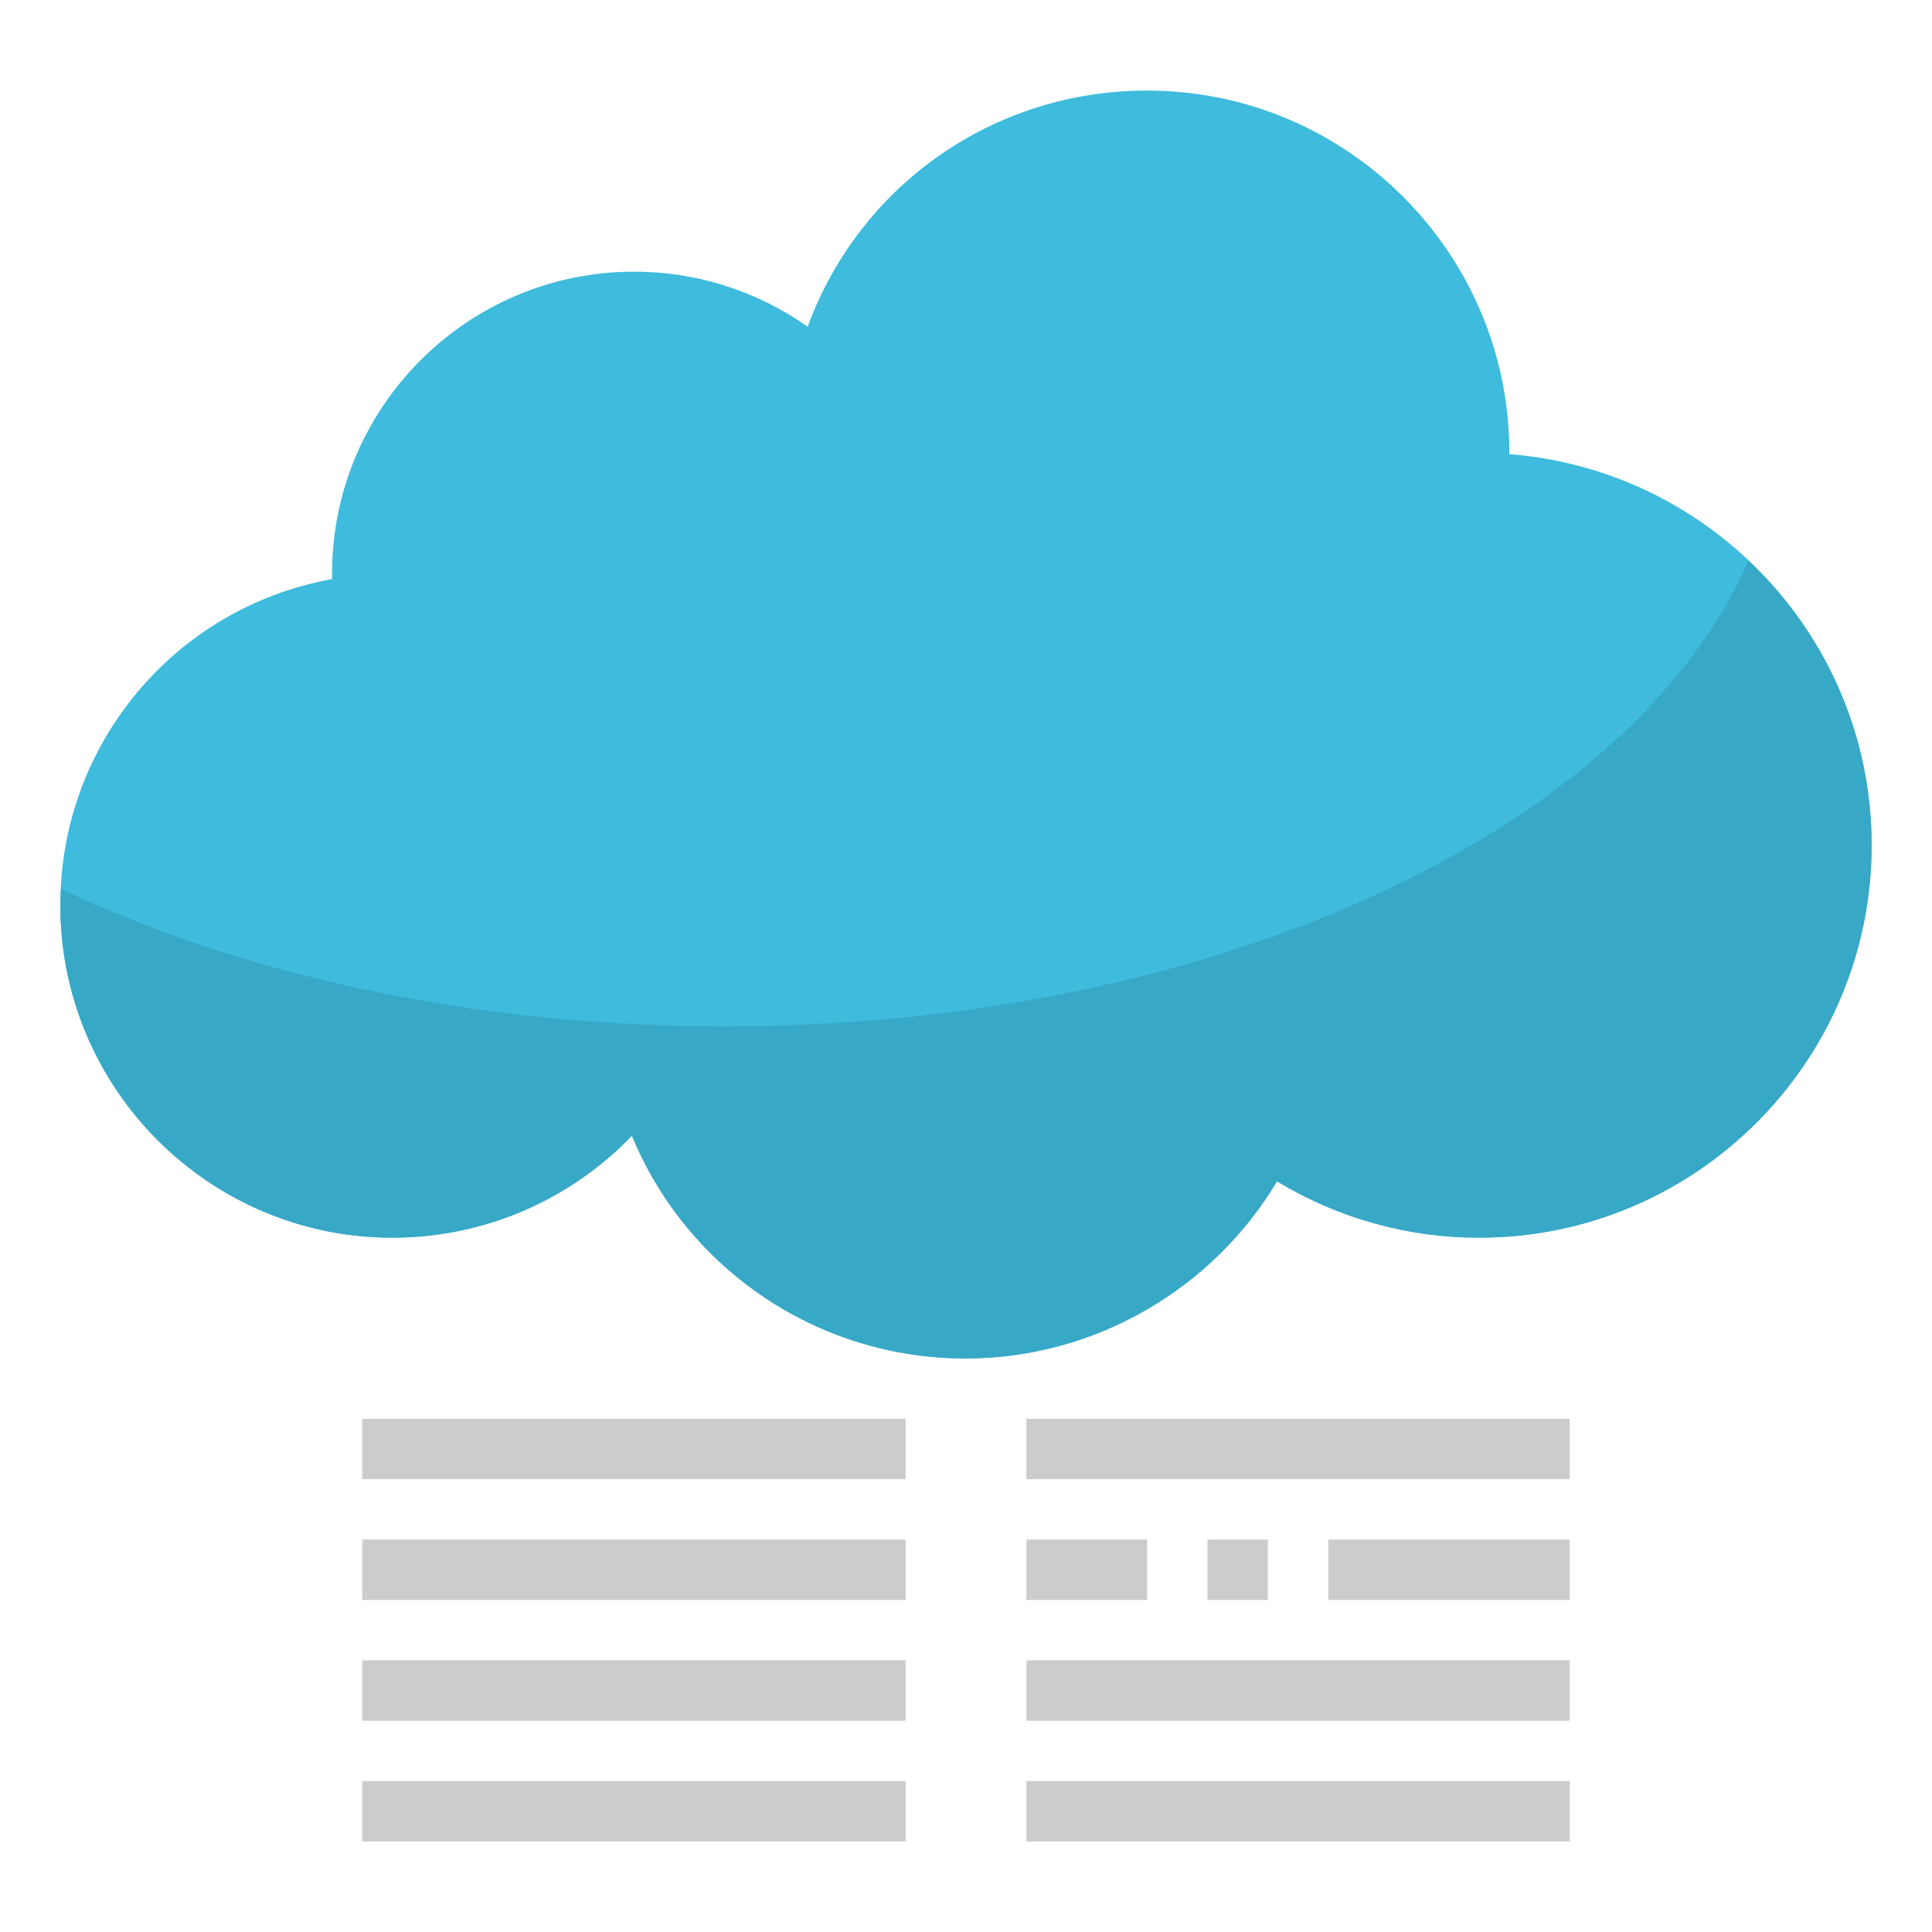
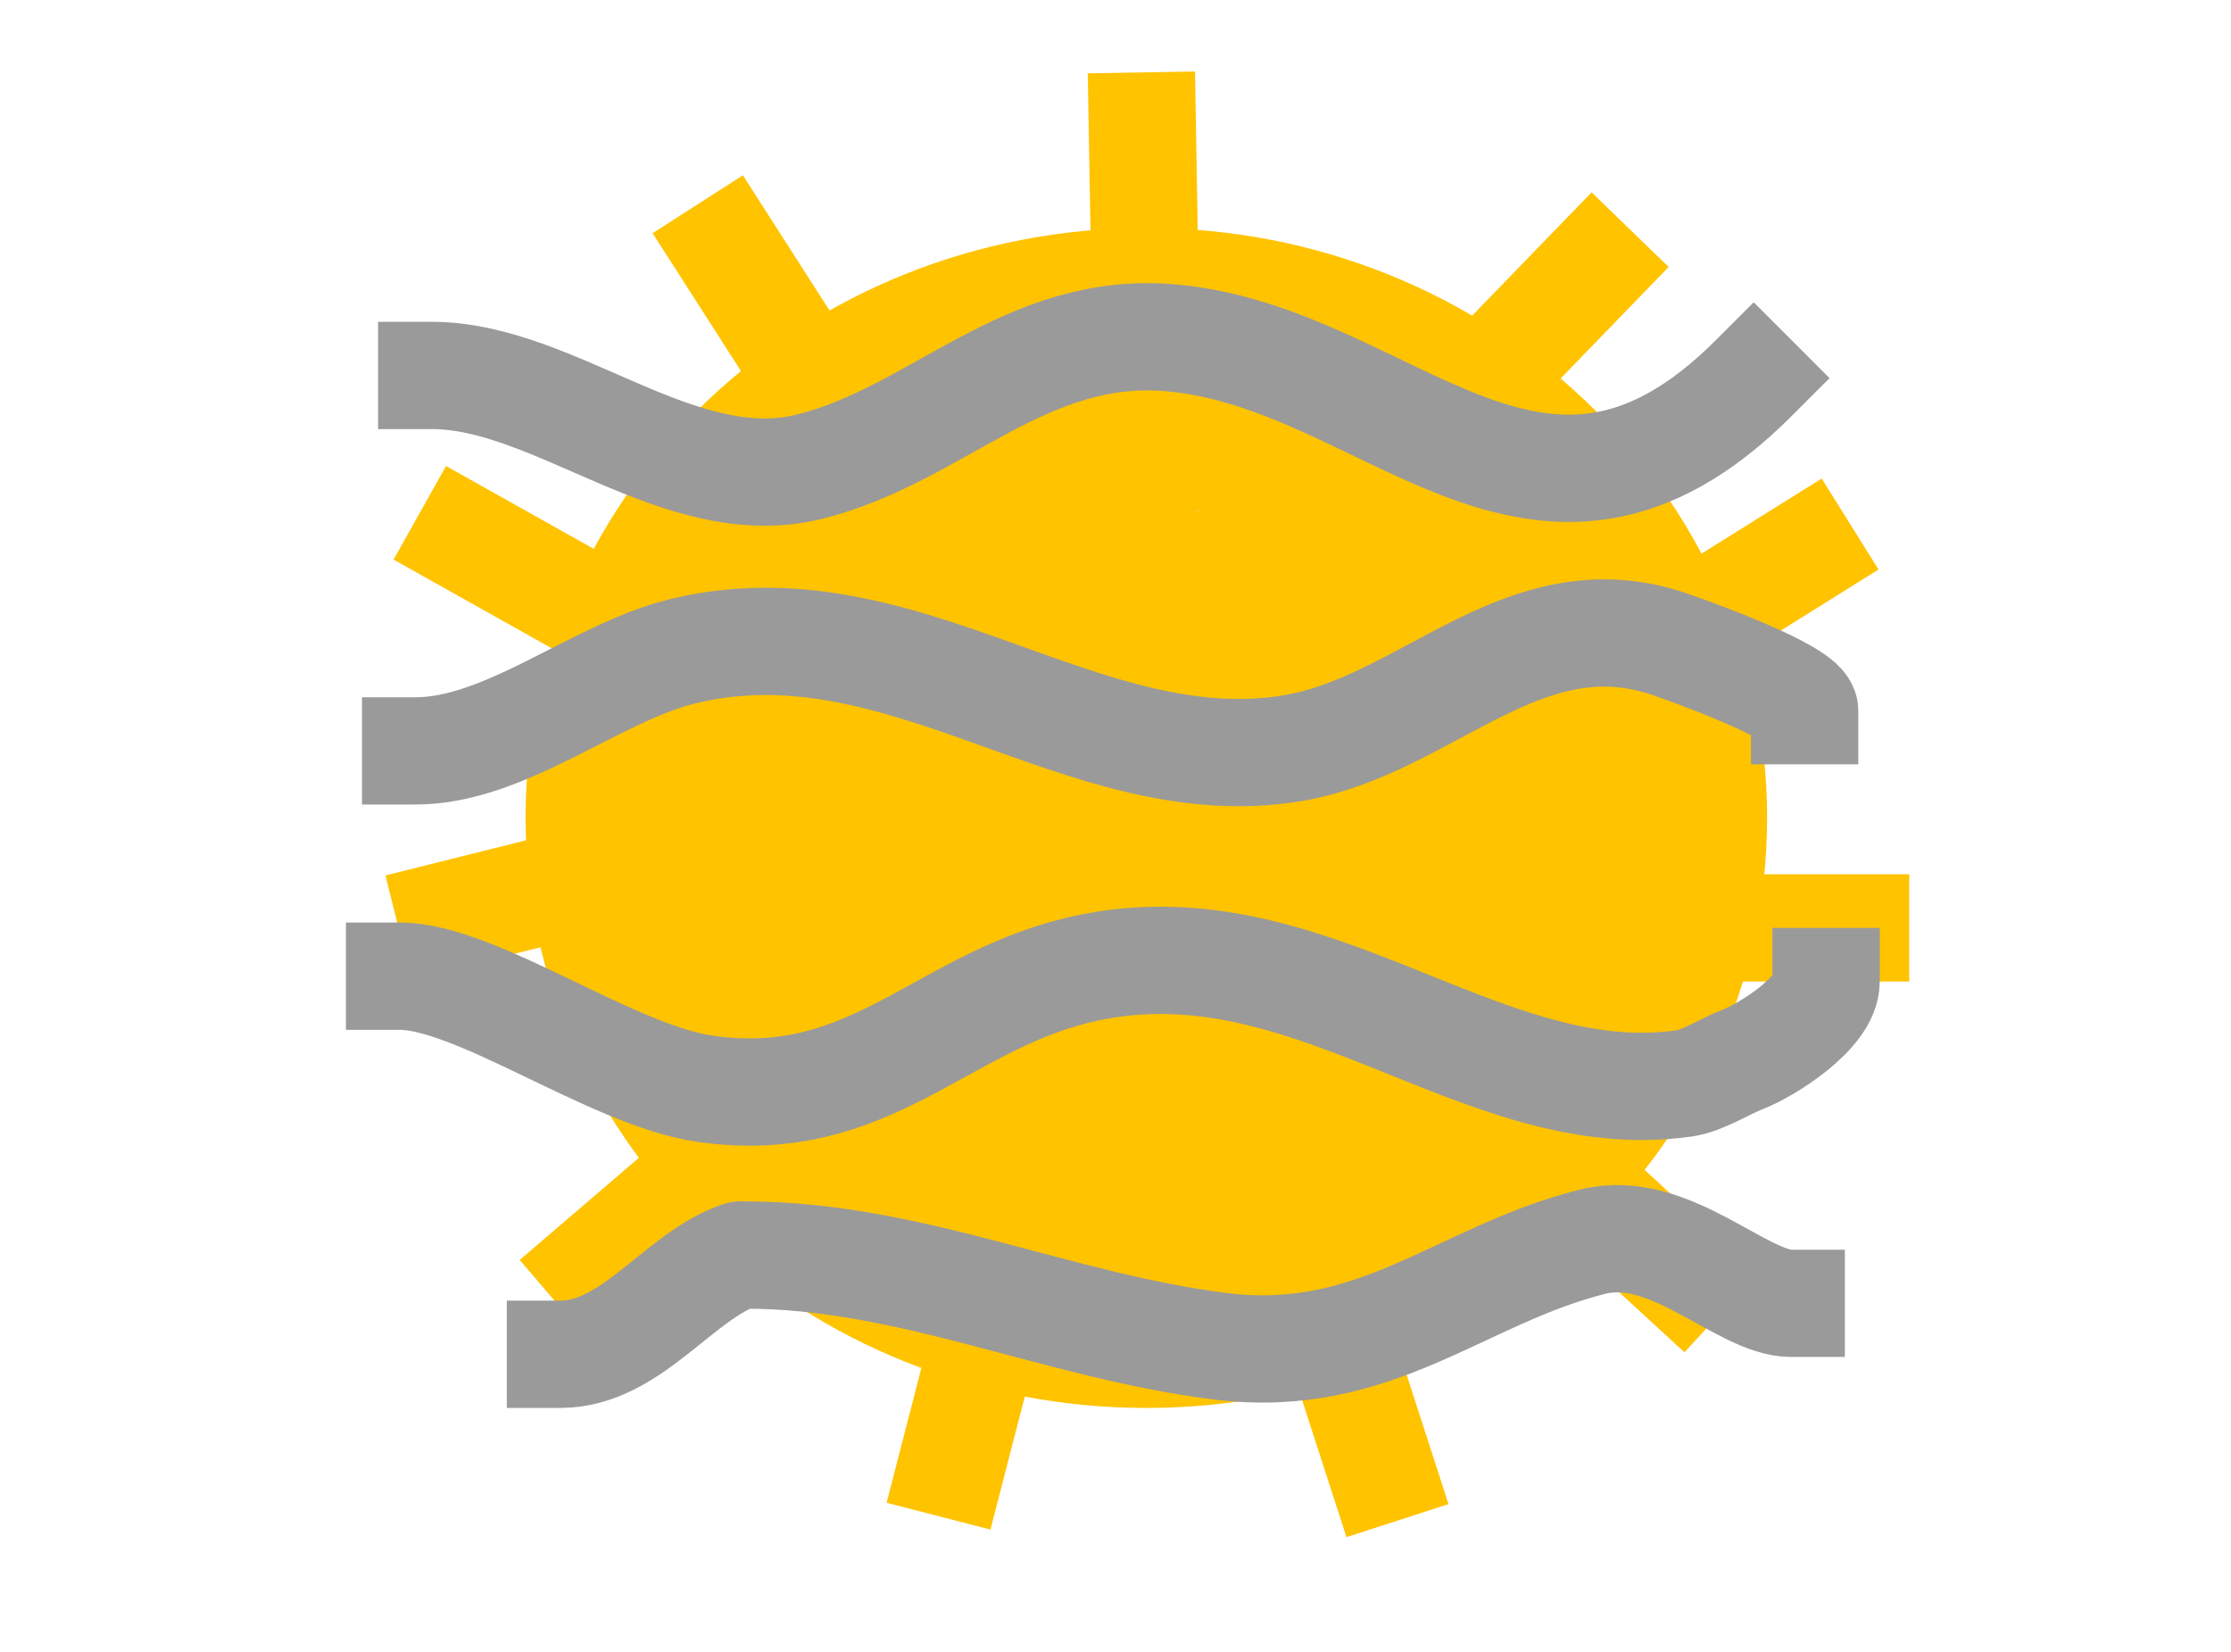
- <svg xmlns="http://www.w3.org/2000/svg" version="1.1" x="0px" y="0px" viewBox="0 0 64 64" xml:space="preserve">
-   <g id="flat">
-     <g id="foggy_1_">
-       <path fill="#3EBBDD" d="M50 15.044V15c0-6.617-5.383-12-12-12-5.104 0-9.529 3.147-11.246 7.823A9.935 9.935 0 0 0 21 9c-5.514 0-10 4.486-10 10l.002.184A10.94 10.94 0 0 0 2 30c0 6.065 4.935 11 11 11 3.024 0 5.875-1.236 7.932-3.379A11.946 11.946 0 0 0 32 45c4.227 0 8.155-2.271 10.303-5.869A12.874 12.874 0 0 0 49 41c7.168 0 13-5.832 13-13 0-6.817-5.274-12.425-12-12.956z" />
-       <path fill="#CCC" d="M12 47h18v2H12z" />
-       <path fill="#CCC" d="M12 51h18v2H12z" />
-       <path fill="#CCC" d="M12 55h18v2H12z" />
-       <path fill="#CCC" d="M12 59h18v2H12z" />
-       <path fill="#CCC" d="M34 47h18v2H34z" />
-       <path fill="#CCC" d="M44 51h8v2h-8z" />
-       <path fill="#CCC" d="M40 51h2v2h-2z" />
-       <path fill="#CCC" d="M34 51h4v2h-4z" />
-       <path fill="#CCC" d="M34 55h18v2H34z" />
-       <path fill="#CCC" d="M34 59h18v2H34z" />
-       <path fill="#38A8C7" d="M57.918 18.572C54.064 27.441 40.341 34 24 34c-8.326 0-15.968-1.706-21.976-4.549-.009.183-.024.364-.024.549 0 6.065 4.935 11 11 11 3.024 0 5.875-1.236 7.932-3.379A11.946 11.946 0 0 0 32 45c4.227 0 8.155-2.271 10.303-5.869A12.874 12.874 0 0 0 49 41c7.168 0 13-5.832 13-13 0-3.712-1.571-7.057-4.082-9.428z" />
-     </g>
-   </g>
+ <svg xmlns="http://www.w3.org/2000/svg" width="199.68pt" height="147.84pt" viewBox="0 0 199.68 147.84">
+   <defs />
+   <ellipse id="shape0" transform="translate(51.84, 25.2)" rx="50.76" ry="48" cx="50.76" cy="48" fill="none" stroke="#ffc300" stroke-width="9.6" stroke-linecap="square" stroke-linejoin="bevel" />
+   <path id="shape1" transform="translate(78.24634, 64.71932)" fill="none" stroke="#ffc300" stroke-width="9.6" stroke-linecap="square" stroke-linejoin="bevel" d="M0.954 9.681C-2.286 9.681 3.55 3.336 6.234 1.521C12.666 -2.831 22.662 3.255 28.314 6.081C28.621 6.234 38.838 10.436 37.194 12.081" />
+   <path id="shape2" transform="translate(69.36, 64.08)" fill="none" stroke="#ffc300" stroke-width="9.6" stroke-linecap="square" stroke-linejoin="bevel" d="M0 0C13.191 0 25.207 29.52 37.44 29.52" />
+   <path id="shape3" transform="translate(77.27999, 66)" fill="none" stroke="#ffc300" stroke-width="9.6" stroke-linecap="square" stroke-linejoin="bevel" d="M0 0C11.922 0 25.586 13.864 35.28 19.68" />
+   <path id="shape4" transform="translate(66.70567, 68.88)" fill="none" stroke="#ffc300" stroke-width="9.6" stroke-linecap="square" stroke-linejoin="bevel" d="M15.614 31.2C9.418 31.2 -3.662 6.954 0.974 0" />
+   <path id="shape5" transform="translate(63.10555, 66.48)" fill="none" stroke="#ffc300" stroke-width="9.6" stroke-linecap="square" stroke-linejoin="bevel" d="M7.934 34.32C-0.701 34.32 0.014 6.32 0.014 0" />
+   <path id="shape6" transform="translate(56.76453, 61.2)" fill="none" stroke="#ffc300" stroke-width="9.6" stroke-linecap="square" stroke-linejoin="bevel" d="M2.755 24.72C2.755 18.781 -2.932 4.968 2.035 0" />
+   <path id="shape7" transform="translate(60.48, 50.64)" fill="none" stroke="#ffc300" stroke-width="9.6" stroke-linecap="square" stroke-linejoin="bevel" d="M0 20.4C0 3.687 6.195 2.745 19.92 0" />
+   <path id="shape8" transform="translate(64.8, 56.7386)" fill="none" stroke="#ffc300" stroke-width="9.6" stroke-linecap="square" stroke-linejoin="bevel" d="M0 2.301C9.673 -3.503 27.794 3.501 38.4 3.501" />
+   <path id="shape9" transform="translate(67.2, 59.44997)" fill="none" stroke="#ffc300" stroke-width="9.6" stroke-linecap="square" stroke-linejoin="bevel" d="M0 0.79C11.864 0.79 30.449 -2.105 41.04 3.19" />
+   <path id="shape10" transform="translate(70.56, 49.49463)" fill="none" stroke="#ffc300" stroke-width="9.6" stroke-linecap="square" stroke-linejoin="bevel" d="M0 2.105C12.272 -1.985 26.593 1.145 39.6 1.145" />
+   <path id="shape11" transform="translate(66.24, 35.28)" fill="none" stroke="#ffc300" stroke-width="9.6" stroke-linecap="square" stroke-linejoin="bevel" d="M0 14.88C7.902 6.978 14.55 0 26.64 0" />
+   <path id="shape12" transform="translate(72.24, 40.6214)" fill="none" stroke="#ffc300" stroke-width="9.6" stroke-linecap="square" stroke-linejoin="bevel" d="M0 8.339C4.006 6.558 48.24 -5.995 48.24 3.539" />
+   <path id="shape13" transform="translate(98.63999, 33.6)" fill="none" stroke="#ffc300" stroke-width="9.6" stroke-linecap="square" stroke-linejoin="bevel" d="M0 0C8.496 0 33.84 6.621 33.84 16.08" />
+   <path id="shape14" transform="translate(100.08, 32.4)" fill="none" stroke="#ffc300" stroke-width="9.6" stroke-linecap="square" stroke-linejoin="bevel" d="M0 0C8.299 0 30.48 5.547 30.48 16.8" />
+   <path id="shape15" transform="translate(120, 36)" fill="none" stroke="#ffc300" stroke-width="9.6" stroke-linecap="square" stroke-linejoin="bevel" d="M0 0C7.599 3.377 23.705 7.078 27.36 15.12C27.706 15.882 28.687 21.36 27.12 21.36" />
+   <path id="shape16" transform="translate(132, 44.4)" fill="none" stroke="#ffc300" stroke-width="9.6" stroke-linecap="square" stroke-linejoin="bevel" d="M0 0C12.561 8.972 17.28 25.238 17.28 40.56" />
+   <path id="shape17" transform="translate(134.4, 58.08)" fill="none" stroke="#ffc300" stroke-width="9.6" stroke-linecap="square" stroke-linejoin="bevel" d="M0 0C14.225 0 6.729 30.231 0.24 36.72" />
+   <path id="shape18" transform="translate(134.4, 79.67999)" fill="none" stroke="#ffc300" stroke-width="9.6" stroke-linecap="square" stroke-linejoin="bevel" d="M6.72 0C17.915 0 1.393 19.727 0 21.12" />
+   <path id="shape19" transform="translate(74.64, 78.71999)" fill="none" stroke="#ffc300" stroke-width="9.6" stroke-linecap="square" stroke-linejoin="bevel" d="M0 1.92C9.905 1.92 19.833 0 29.52 0" />
+   <path id="shape20" transform="translate(78.23999, 69.36)" fill="none" stroke="#ffc300" stroke-width="9.6" stroke-linecap="square" stroke-linejoin="bevel" d="M0 0C4.267 0 13.663 32.143 18 36.48" />
+   <path id="shape21" transform="translate(72.24, 69.36)" fill="none" stroke="#ffc300" stroke-width="9.6" stroke-linecap="square" stroke-linejoin="bevel" d="M0 0C3.958 7.917 10.002 14.405 12.96 23.28" />
+   <path id="shape22" transform="translate(68.4, 76.55999)" fill="none" stroke="#ffc300" stroke-width="9.6" stroke-linecap="square" stroke-linejoin="bevel" d="M0 0C2.865 2.865 11.6 19.44 12.72 19.44" />
+   <path id="shape23" transform="translate(72.72, 90.47999)" fill="none" stroke="#ffc300" stroke-width="9.6" stroke-linecap="square" stroke-linejoin="bevel" d="M0 0C0 8.723 13.803 24 23.04 24" />
+   <path id="shape24" transform="translate(68.4, 99.59999)" fill="none" stroke="#ffc300" stroke-width="9.6" stroke-linecap="square" stroke-linejoin="bevel" d="M0 0C5.135 5.135 17.406 18.48 25.2 18.48" />
+   <path id="shape25" transform="translate(79.91999, 99.35999)" fill="none" stroke="#ffc300" stroke-width="9.6" stroke-linecap="square" stroke-linejoin="bevel" d="M0 10.08C14.476 19.731 46.208 12.832 59.04 0" />
+   <path id="shape26" transform="translate(91.67999, 95.99999)" fill="none" stroke="#ffc300" stroke-width="9.6" stroke-linecap="square" stroke-linejoin="bevel" d="M0 10.32C12.663 10.32 48.24 0.089 48.24 0" />
+   <path id="shape27" transform="translate(87.11999, 94.79999)" fill="none" stroke="#ffc300" stroke-width="9.6" stroke-linecap="square" stroke-linejoin="bevel" d="M0 6.96C9.968 4.966 42.376 5.144 47.52 0" />
+   <path id="shape28" transform="translate(94.31999, 83.99999)" fill="none" stroke="#ffc300" stroke-width="9.6" stroke-linecap="square" stroke-linejoin="bevel" d="M0 9.36C11.283 5.599 21.771 0 34.08 0" />
+   <path id="shape29" transform="translate(108.72, 90.47999)" fill="none" stroke="#ffc300" stroke-width="9.6" stroke-linecap="square" stroke-linejoin="bevel" d="M0 6.24C3.665 5.629 17.217 1.983 19.2 0" />
+   <path id="shape30" transform="translate(115.2, 77.99999)" fill="none" stroke="#ffc300" stroke-width="9.6" stroke-linecap="square" stroke-linejoin="bevel" d="M0 10.56C6.93 7.095 15.207 4.615 21.36 0" />
+   <path id="shape31" transform="translate(116.16, 66.96)" fill="none" stroke="#ffc300" stroke-width="9.6" stroke-linecap="square" stroke-linejoin="bevel" d="M0 25.2C12.693 25.2 14.88 10.152 14.88 0" />
+   <path id="shape32" transform="translate(125.52, 63.36)" fill="none" stroke="#ffc300" stroke-width="9.6" stroke-linecap="square" stroke-linejoin="bevel" d="M0 27.12C5.204 27.12 9.84 4.199 9.84 0" />
+   <path id="shape33" transform="translate(112.56, 52.32)" fill="none" stroke="#ffc300" stroke-width="9.6" stroke-linecap="square" stroke-linejoin="bevel" d="M0 33.36C8.334 25.026 5.926 9.47 12.24 0" />
+   <path id="shape34" transform="translate(119.76, 50.4)" fill="none" stroke="#ffc300" stroke-width="9.6" stroke-linecap="square" stroke-linejoin="bevel" d="M0 24C2.408 17.377 8.88 6.577 8.88 0" />
+   <path id="shape35" transform="translate(121.92, 57.36)" fill="none" stroke="#ffc300" stroke-width="9.6" stroke-linecap="square" stroke-linejoin="bevel" d="M0 23.76C1.806 16.535 3.229 5.957 7.2 0" />
+   <path id="shape36" transform="translate(103.2, 46.32)" fill="none" stroke="#ffc300" stroke-width="9.6" stroke-linecap="square" stroke-linejoin="bevel" d="M0 39.12C6.106 26.908 10.535 12.663 15.6 0" />
+   <path id="shape37" transform="translate(105.84, 44.88)" fill="none" stroke="#ffc300" stroke-width="9.6" stroke-linecap="square" stroke-linejoin="bevel" d="M0 34.8C0 22.68 6.96 11.916 6.96 0" />
+   <path id="shape38" transform="translate(98.39999, 50.40378)" fill="none" stroke="#ffc300" stroke-width="9.6" stroke-linecap="square" stroke-linejoin="bevel" d="M0 15.356C2.855 9.645 5.703 -1.783 11.76 0.236" />
+   <path id="shape39" transform="translate(97.91999, 53.52)" fill="none" stroke="#ffc300" stroke-width="9.6" stroke-linecap="square" stroke-linejoin="bevel" d="M0 4.32C3.22 3.247 5.702 0 9.6 0" />
+   <path id="shape40" transform="translate(102.24, 11.28)" fill="none" stroke="#ffc300" stroke-width="9.6" stroke-linecap="square" stroke-linejoin="miter" stroke-miterlimit="2" d="M0.24 13.92L0 0" />
+   <path id="shape41" transform="translate(65.04, 22.32)" fill="none" stroke="#ffc300" stroke-width="9.6" stroke-linecap="square" stroke-linejoin="miter" stroke-miterlimit="2" d="M6 9.36L0 0" />
+   <path id="shape42" transform="translate(41.76, 48.24)" fill="none" stroke="#ffc300" stroke-width="9.6" stroke-linecap="square" stroke-linejoin="miter" stroke-miterlimit="2" d="M9.84 5.52L0 0" />
+   <path id="shape43" transform="translate(40.32, 79.92)" fill="none" stroke="#ffc300" stroke-width="9.6" stroke-linecap="square" stroke-linejoin="miter" stroke-miterlimit="2" d="M7.68 0L0 1.92" />
+   <path id="shape44" transform="translate(53.28, 107.52)" fill="none" stroke="#ffc300" stroke-width="9.6" stroke-linecap="square" stroke-linejoin="miter" stroke-miterlimit="2" d="M6.72 0L0 5.76" />
+   <path id="shape45" transform="translate(85.2, 123.6)" fill="none" stroke="#ffc300" stroke-width="9.6" stroke-linecap="square" stroke-linejoin="miter" stroke-miterlimit="2" d="M1.92 0L0 7.44" />
+   <path id="shape46" transform="translate(120.96, 123.36)" fill="none" stroke="#ffc300" stroke-width="9.6" stroke-linecap="square" stroke-linejoin="miter" stroke-miterlimit="2" d="M0 0L2.64 8.16" />
+   <path id="shape47" transform="translate(144.48, 108.72)" fill="none" stroke="#ffc300" stroke-width="9.6" stroke-linecap="square" stroke-linejoin="miter" stroke-miterlimit="2" d="M0 0L6 5.52" />
+   <path id="shape48" transform="translate(157.2, 83.04)" fill="none" stroke="#ffc300" stroke-width="9.6" stroke-linecap="square" stroke-linejoin="miter" stroke-miterlimit="2" d="M0 0L8.88 0" />
+   <path id="shape49" transform="translate(153.84, 49.44)" fill="none" stroke="#ffc300" stroke-width="9.6" stroke-linecap="square" stroke-linejoin="miter" stroke-miterlimit="2" d="M0 4.8L7.68 0" />
+   <path id="shape50" transform="translate(135.12, 24)" fill="none" stroke="#ffc300" stroke-width="9.6" stroke-linecap="square" stroke-linejoin="miter" stroke-miterlimit="2" d="M0 7.68L7.44 0" />
+   <path id="shape51" transform="translate(38.64, 30.14034)" fill="none" stroke="#9a9a9a" stroke-width="9.6" stroke-linecap="square" stroke-linejoin="bevel" d="M0 3.46C11.07 3.46 22.172 14.537 33.84 11.62C45.299 8.755 53.122 -1.093 66.24 0.1C85.751 1.873 99.027 22.992 118.32 3.7" />
+   <path id="shape52" transform="translate(37.2, 56.64961)" fill="none" stroke="#9a9a9a" stroke-width="9.6" stroke-linecap="square" stroke-linejoin="bevel" d="M0 10.55C8.012 10.55 16.113 3.582 23.76 1.67C43.53 -3.272 59.741 13.434 78.48 10.31C90.461 8.313 99.126 -3.368 112.08 0.95C113.908 1.56 124.32 5.301 124.32 6.95" />
+   <path id="shape53" transform="translate(35.76, 85.94428)" fill="none" stroke="#9a9a9a" stroke-width="9.6" stroke-linecap="square" stroke-linejoin="bevel" d="M0 1.416C6.886 1.416 19.04 10.307 27.36 11.496C41.861 13.567 48.167 4.014 60.48 0.936C81.047 -4.206 96.589 13.64 114.96 11.016C116.685 10.769 118.589 9.491 120.24 8.856C122.323 8.054 127.68 4.736 127.68 1.896" />
+   <path id="shape54" transform="translate(50.16, 110.8556)" fill="none" stroke="#9a9a9a" stroke-width="9.6" stroke-linecap="square" stroke-linejoin="bevel" d="M0 10.344C6.356 10.344 10.634 3.28 16.08 1.464C16.232 1.414 16.4 1.464 16.56 1.464C31.223 1.464 44.445 7.8 59.04 9.624C72.993 11.368 80.514 3.236 92.4 0.264C99.283 -1.456 105.706 5.784 110.16 5.784" />
</svg>
